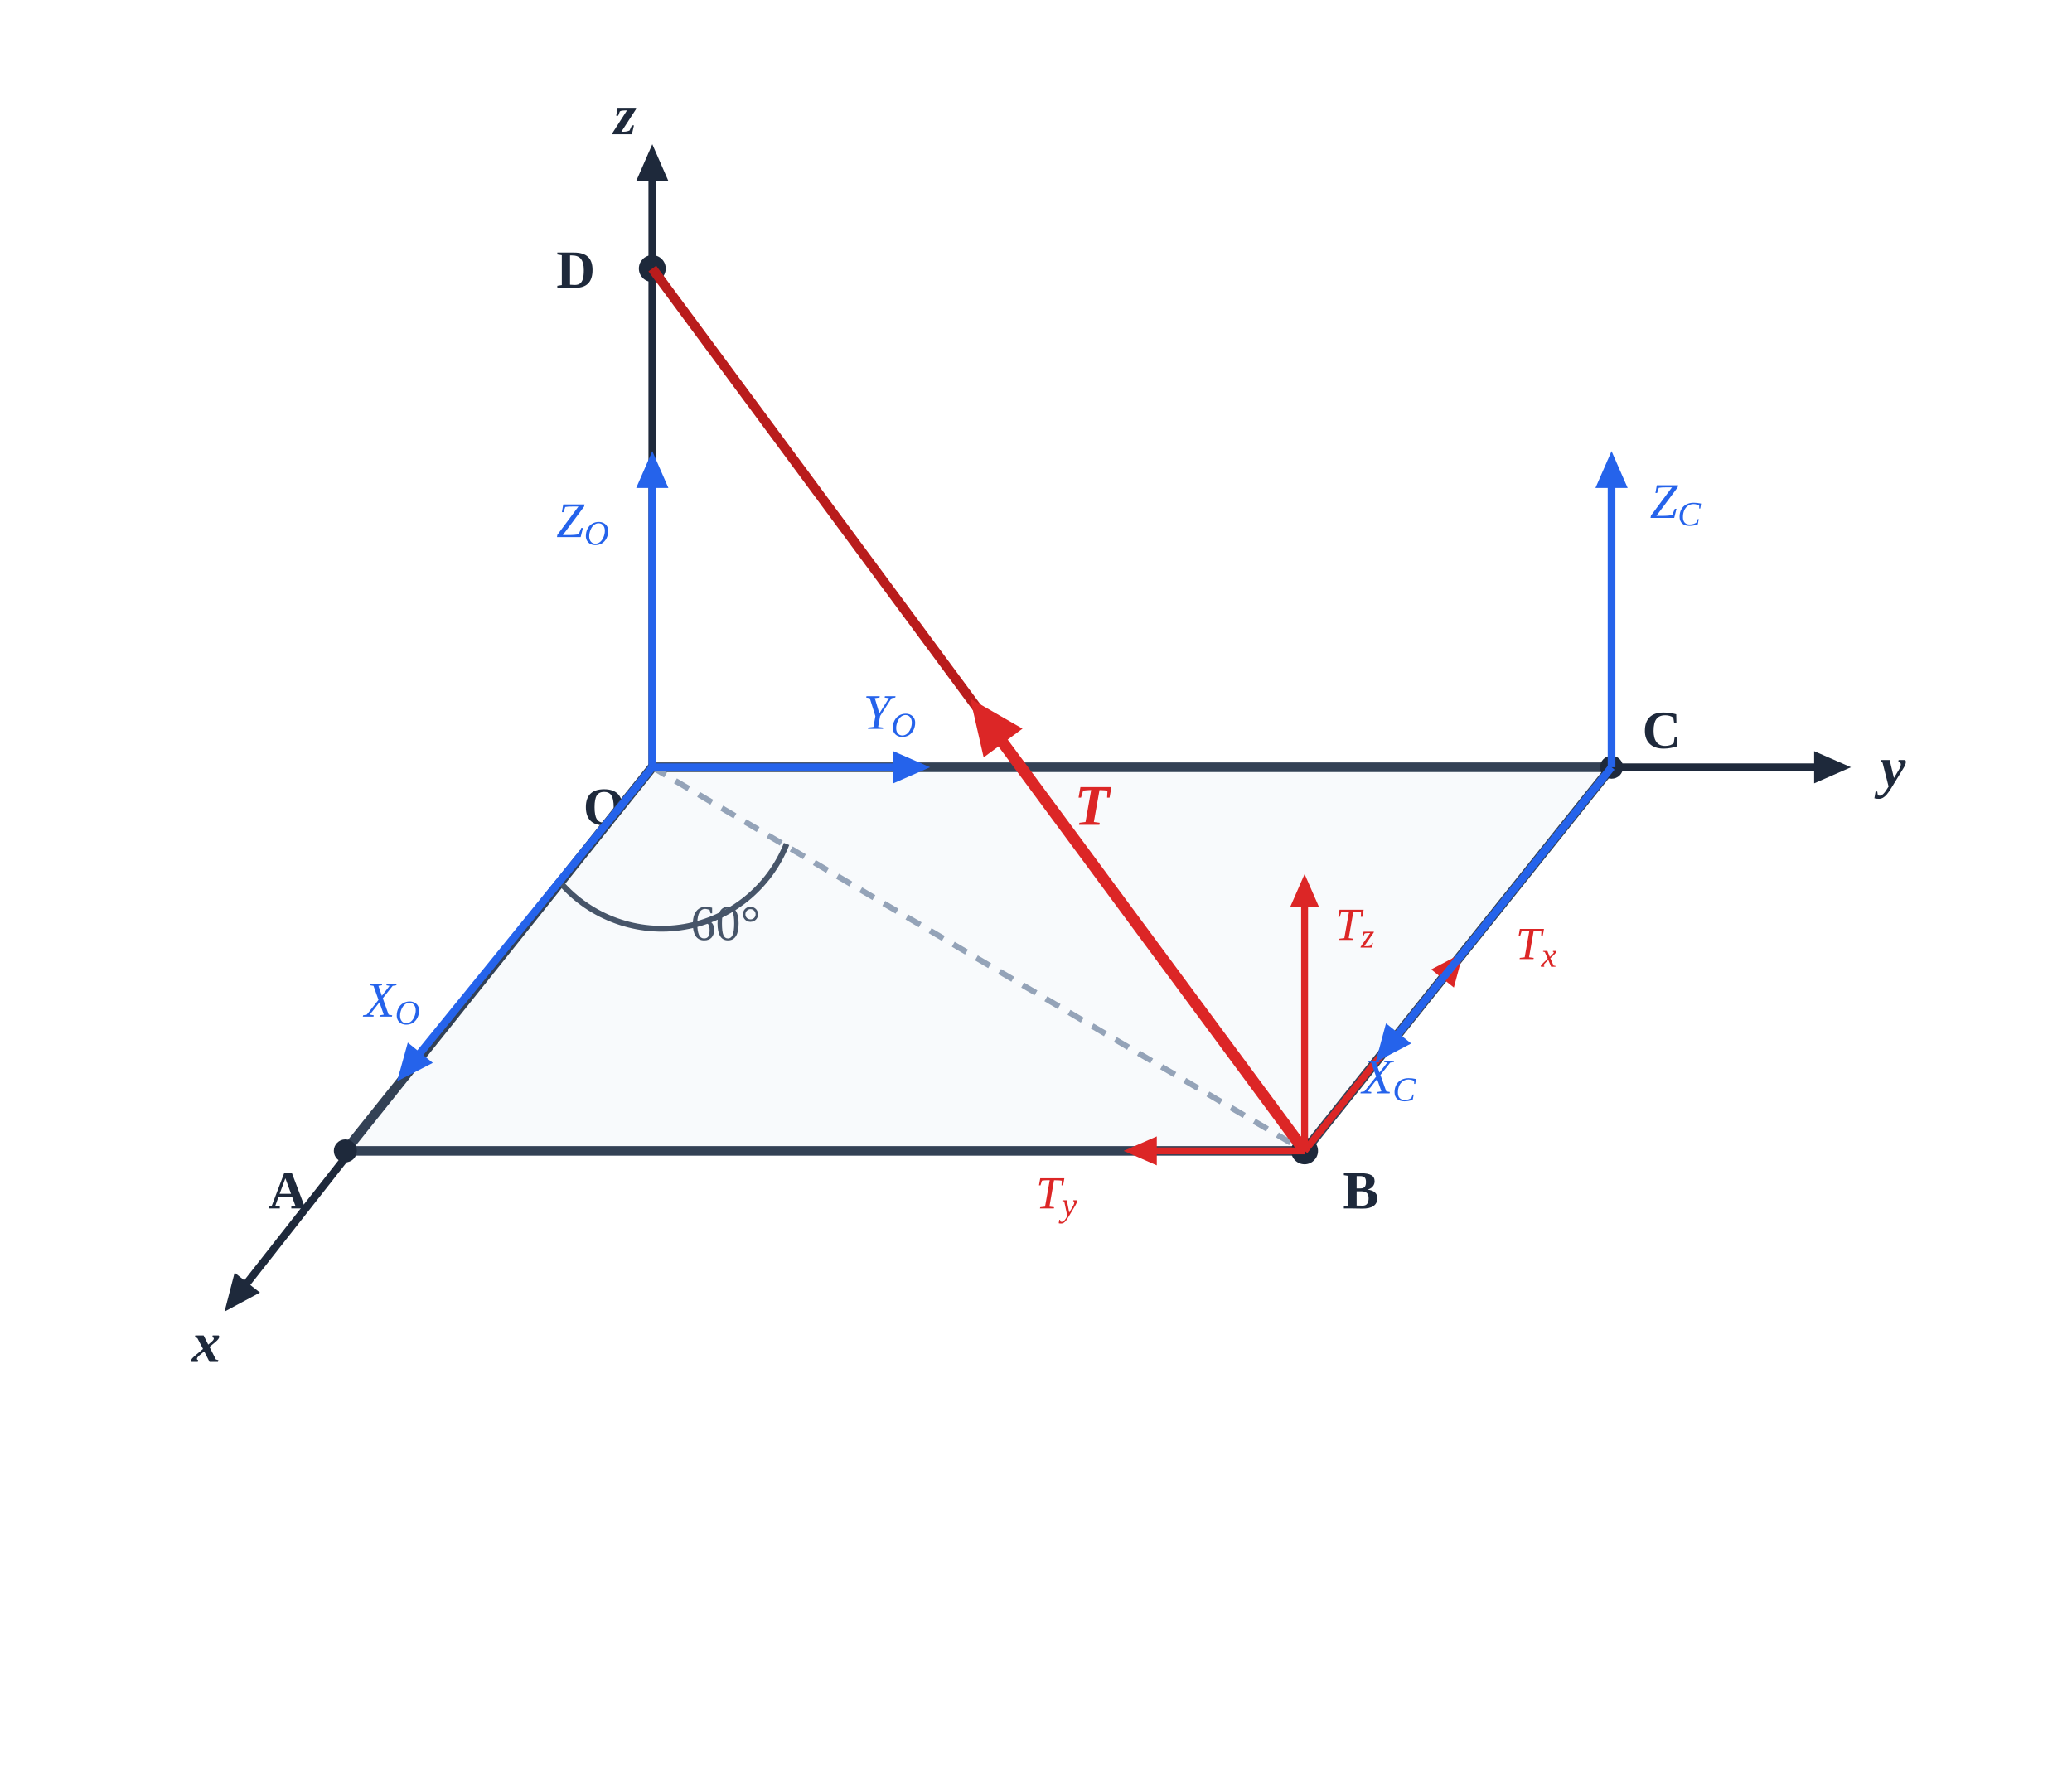
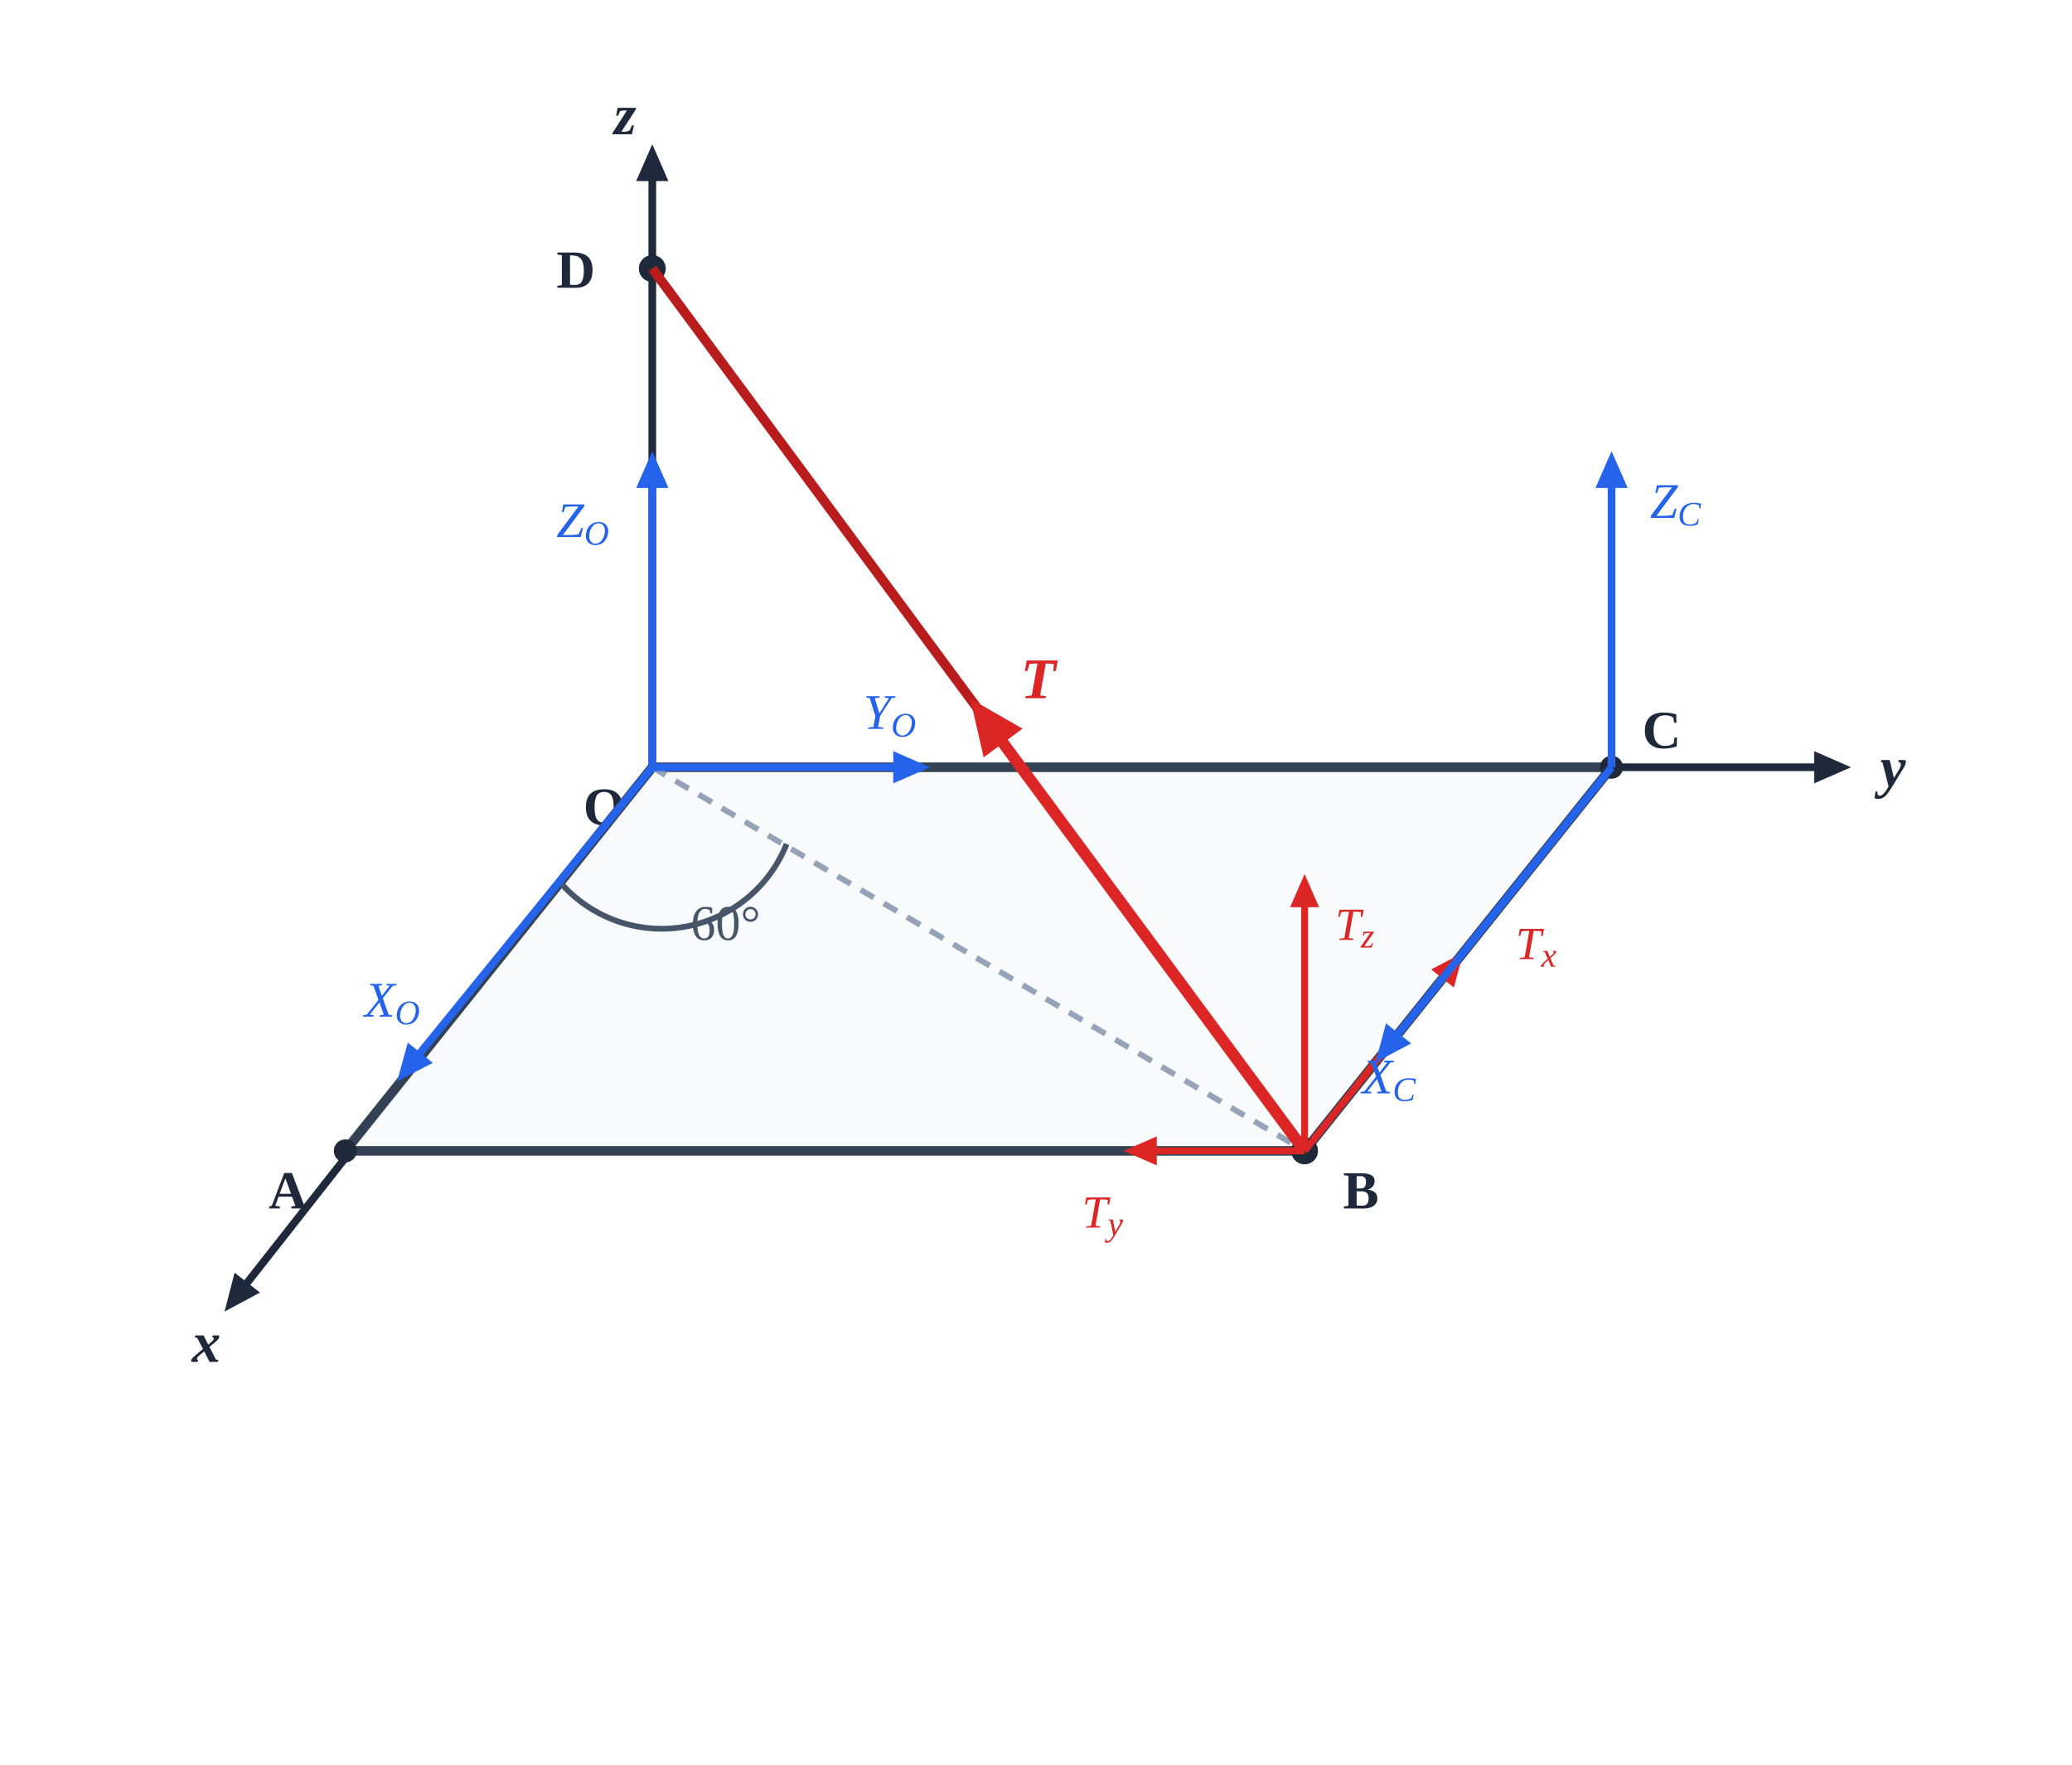
<svg xmlns="http://www.w3.org/2000/svg" viewBox="0 0 540 460" width="100%" height="auto" preserveAspectRatio="xMidYMid meet">
  <defs>
    <marker id="arrow-red" viewBox="0 0 10 10" refX="6" refY="5" markerWidth="6" markerHeight="6" orient="auto-start-reverse">
      <path d="M 0 1.5 L 8 5 L 0 8.5 z" fill="#dc2626" />
    </marker>
    <marker id="arrow-blue" viewBox="0 0 10 10" refX="6" refY="5" markerWidth="6" markerHeight="6" orient="auto-start-reverse">
      <path d="M 0 1.5 L 8 5 L 0 8.5 z" fill="#2563eb" />
    </marker>
    <marker id="arrow-axis" viewBox="0 0 10 10" refX="6" refY="5" markerWidth="6" markerHeight="6" orient="auto-start-reverse">
      <path d="M 0 1.5 L 8 5 L 0 8.5 z" fill="#1e293b" />
    </marker>
  </defs>
  <line x1="170" y1="200" x2="60" y2="340" stroke="#1e293b" stroke-width="2" marker-end="url(#arrow-axis)" />
  <text x="50" y="355" fill="#1e293b" font-size="15" font-weight="bold" font-style="italic">x</text>
  <line x1="170" y1="200" x2="480" y2="200" stroke="#1e293b" stroke-width="2" marker-end="url(#arrow-axis)" />
  <text x="490" y="205" fill="#1e293b" font-size="15" font-weight="bold" font-style="italic">y</text>
  <line x1="170" y1="200" x2="170" y2="40" stroke="#1e293b" stroke-width="2" marker-end="url(#arrow-axis)" />
  <text x="160" y="35" fill="#1e293b" font-size="15" font-weight="bold" font-style="italic">z</text>
  <text x="152" y="215" fill="#1e293b" font-size="14" font-weight="bold">O</text>
  <polygon points="170,200 90,300 340,300 420,200" fill="#f8fafc" stroke="#334155" stroke-width="2.5" />
  <circle cx="170" cy="70" r="3.5" fill="#1e293b" />
  <text x="145" y="75" fill="#1e293b" font-size="14" font-weight="bold">D</text>
  <circle cx="90" cy="300" r="3" fill="#1e293b" />
  <text x="70" y="315" fill="#1e293b" font-size="14" font-weight="bold">A</text>
  <circle cx="340" cy="300" r="3.5" fill="#1e293b" />
  <text x="350" y="315" fill="#1e293b" font-size="14" font-weight="bold">B</text>
  <circle cx="420" cy="200" r="3" fill="#1e293b" />
  <text x="428" y="195" fill="#1e293b" font-size="14" font-weight="bold">C</text>
  <line x1="170" y1="200" x2="340" y2="300" stroke="#94a3b8" stroke-width="1.5" stroke-dasharray="4,3" />
  <line x1="340" y1="300" x2="170" y2="70" stroke="#b91c1c" stroke-width="2.5" />
  <line x1="340" y1="300" x2="255" y2="185" stroke="#dc2626" stroke-width="3" marker-end="url(#arrow-red)" />
-   <text x="280" y="215" fill="#dc2626" font-size="15" font-weight="bold" font-style="italic">T</text>
+   <text x="266" y="182" fill="#dc2626" font-size="15" font-weight="bold" font-style="italic">T</text>
  <line x1="340" y1="300" x2="340" y2="230" stroke="#dc2626" stroke-width="1.8" marker-end="url(#arrow-red)" />
  <text x="348" y="245" fill="#dc2626" font-size="12" font-style="italic">T<tspan font-size="9" dy="2">z</tspan>
  </text>
  <line x1="340" y1="300" x2="295" y2="300" stroke="#dc2626" stroke-width="1.8" marker-end="url(#arrow-red)" />
-   <text x="270" y="315" fill="#dc2626" font-size="12" font-style="italic">T<tspan font-size="9" dy="2">y</tspan>
+   <text x="282" y="320" fill="#dc2626" font-size="12" font-style="italic">T<tspan font-size="9" dy="2">y</tspan>
  </text>
  <line x1="340" y1="300" x2="380" y2="250" stroke="#dc2626" stroke-width="1.8" marker-end="url(#arrow-red)" />
  <text x="395" y="250" fill="#dc2626" font-size="12" font-style="italic">T<tspan font-size="9" dy="2">x</tspan>
  </text>
  <path d="M 146 230 A 35 35 0 0 0 205 220" fill="none" stroke="#475569" stroke-width="1.5" />
  <text x="180" y="245" fill="#475569" font-size="13">60°</text>
  <line x1="170" y1="200" x2="105" y2="280" stroke="#2563eb" stroke-width="2" marker-end="url(#arrow-blue)" />
  <text x="95" y="265" fill="#2563eb" font-size="13" font-style="italic">X<tspan font-size="9" dy="2">O</tspan>
  </text>
  <line x1="170" y1="200" x2="240" y2="200" stroke="#2563eb" stroke-width="2" marker-end="url(#arrow-blue)" />
  <text x="225" y="190" fill="#2563eb" font-size="13" font-style="italic">Y<tspan font-size="9" dy="2">O</tspan>
  </text>
  <line x1="170" y1="200" x2="170" y2="120" stroke="#2563eb" stroke-width="2" marker-end="url(#arrow-blue)" />
  <text x="145" y="140" fill="#2563eb" font-size="13" font-style="italic">Z<tspan font-size="9" dy="2">O</tspan>
  </text>
  <line x1="420" y1="200" x2="360" y2="275" stroke="#2563eb" stroke-width="2" marker-end="url(#arrow-blue)" />
  <text x="355" y="285" fill="#2563eb" font-size="13" font-style="italic">X<tspan font-size="9" dy="2">C</tspan>
  </text>
  <line x1="420" y1="200" x2="420" y2="120" stroke="#2563eb" stroke-width="2" marker-end="url(#arrow-blue)" />
  <text x="430" y="135" fill="#2563eb" font-size="13" font-style="italic">Z<tspan font-size="9" dy="2">C</tspan>
  </text>
</svg>
